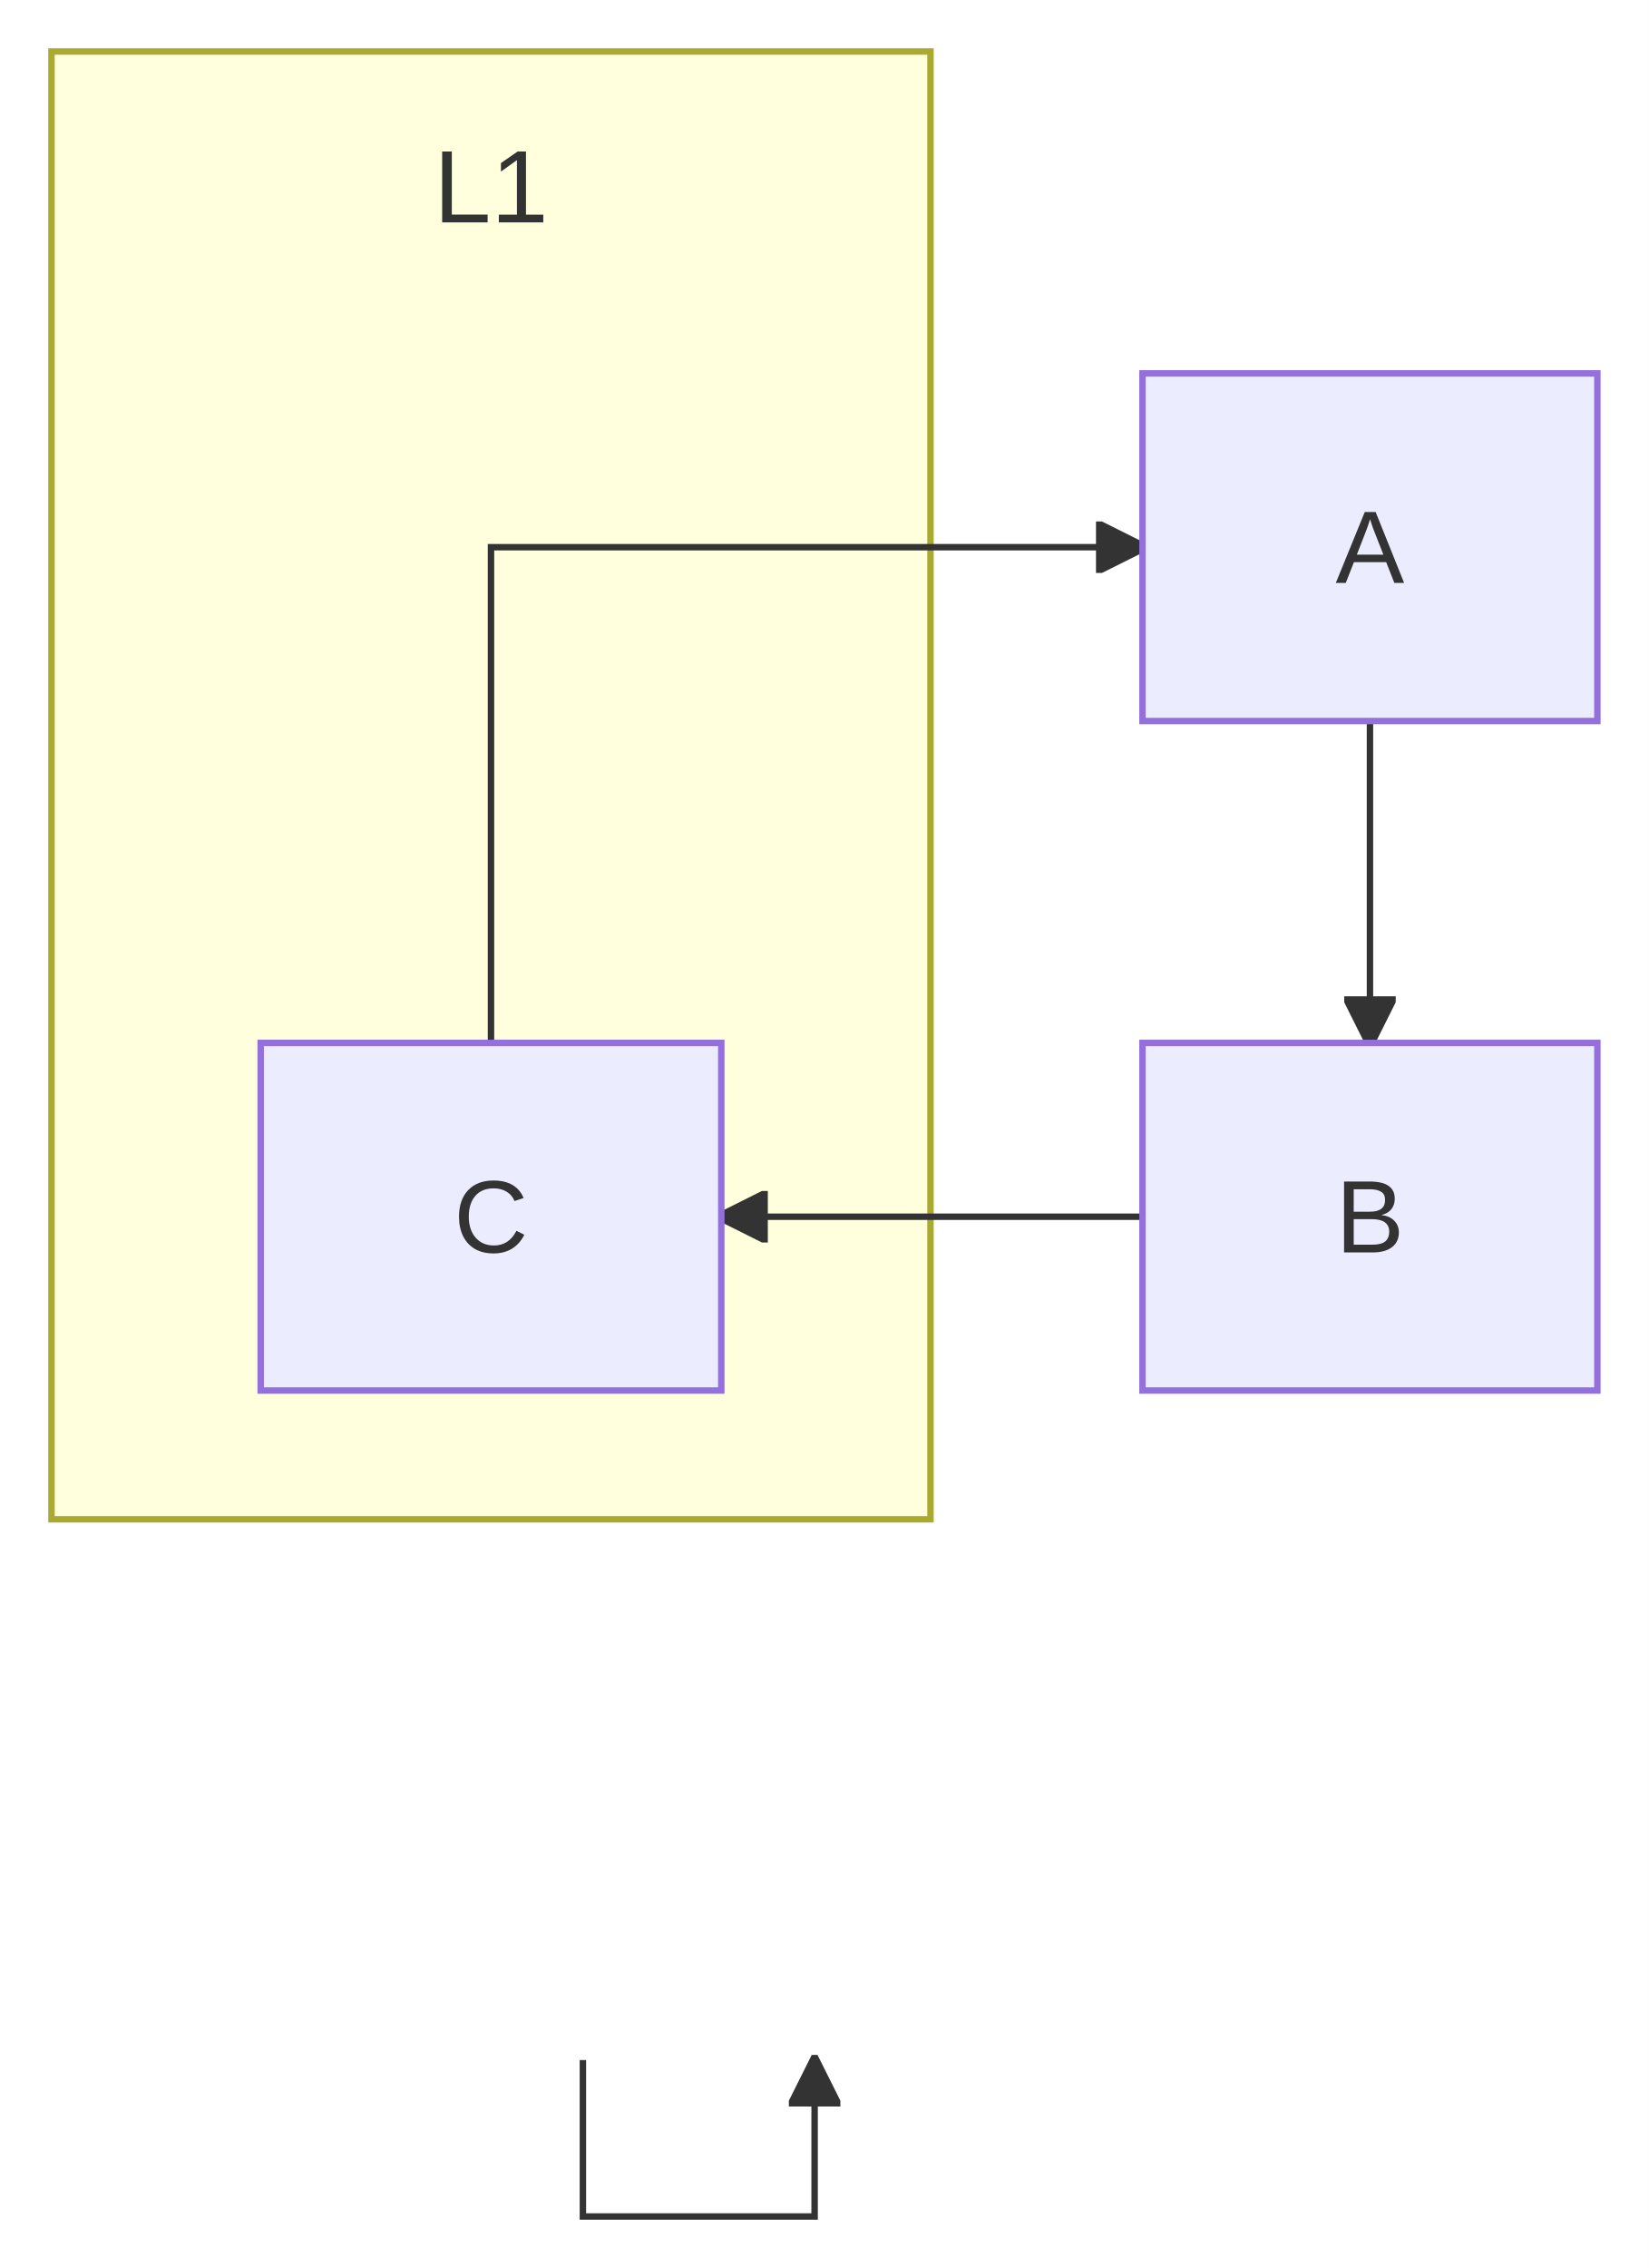
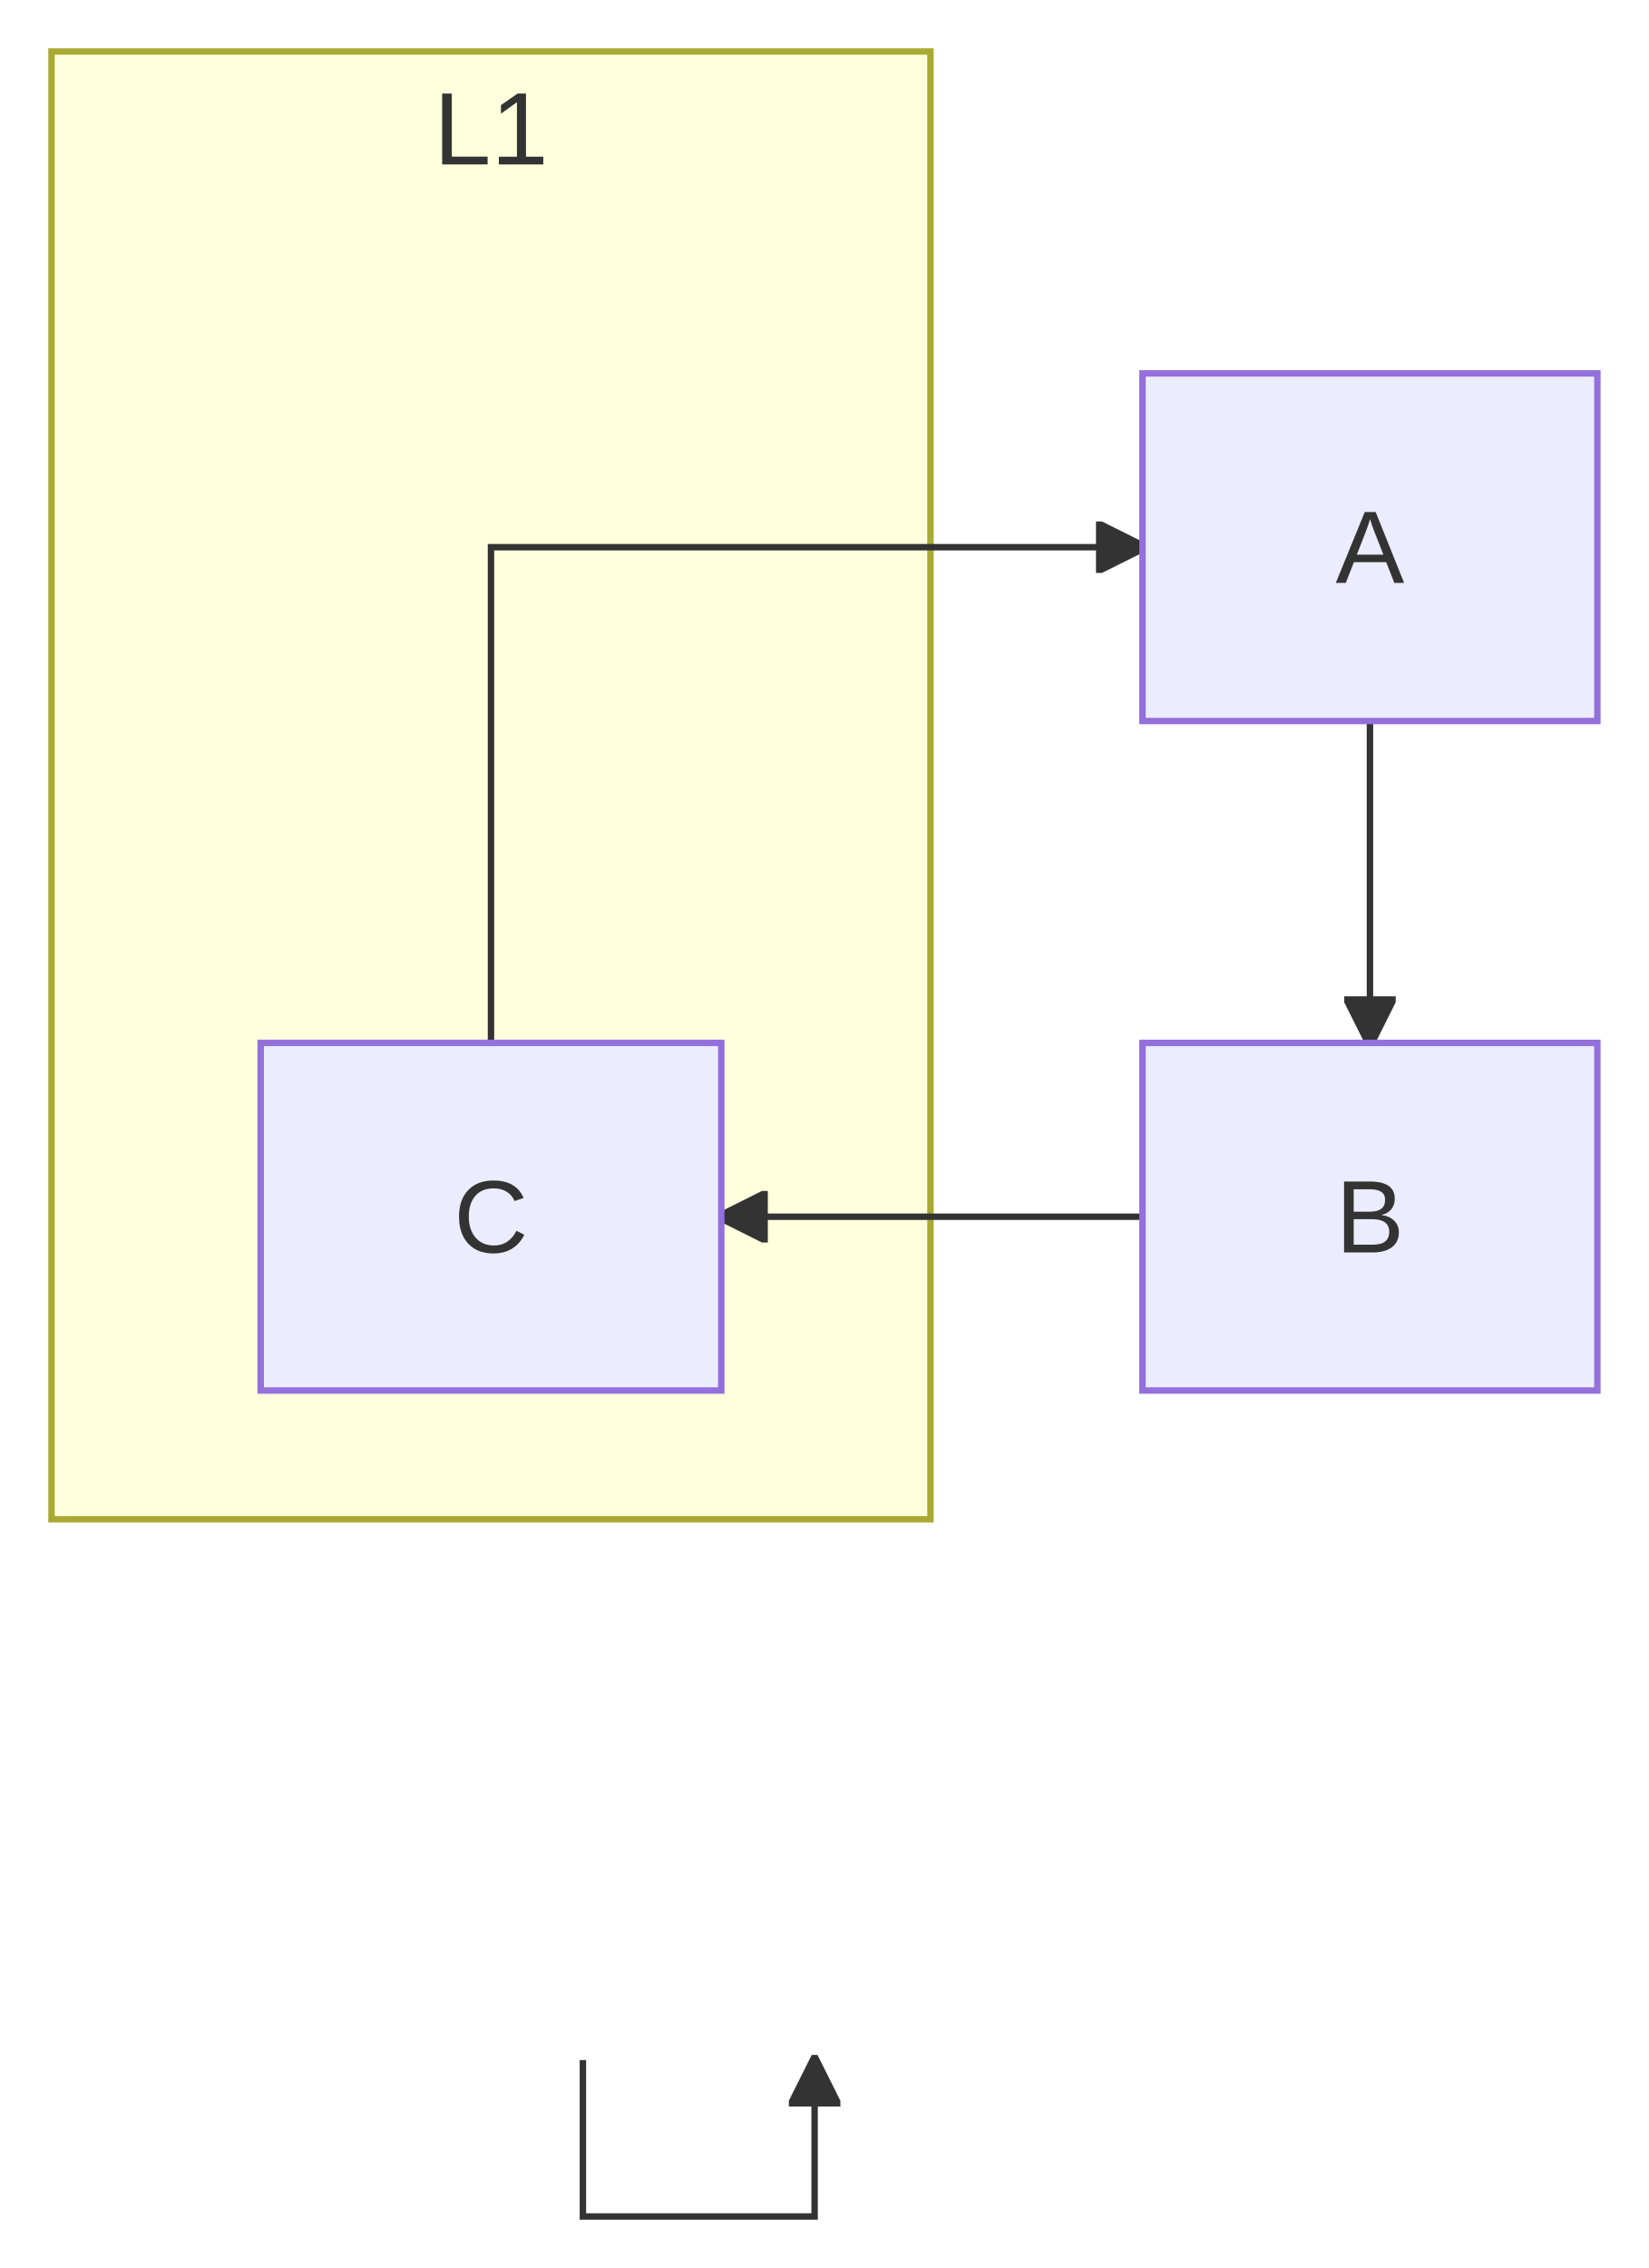
<svg xmlns="http://www.w3.org/2000/svg" id="mermaid" class="flowchart" width="256.18" height="352.3" viewBox="-8 -8 256.18 352.3" role="graphics-document document" aria-roledescription="flowchart-v2">
  <style>#mermaid{font-family:"trebuchet ms",verdana,arial,sans-serif;font-size:16px;fill:#333;}#mermaid .node rect,#mermaid .node circle,#mermaid .node ellipse,#mermaid .node polygon,#mermaid .node path{fill:#ECECFF;stroke:#9370DB;stroke-width:1px;}#mermaid .flowchart-link{stroke:#333333;fill:none;stroke-width:1px;}#mermaid .thick{stroke-width:3.5px;}#mermaid .dotted{stroke-dasharray:3;}#mermaid .edgeLabel rect{fill:rgba(232,232,232,0.8);stroke:none;}#mermaid .cluster rect{fill:#ffffde;stroke:#aaaa33;stroke-width:1px;}#mermaid .marker{fill:#333333;stroke:#333333;}#mermaid text{fill:#333;text-anchor:middle;dominant-baseline:central;}#mermaid .title{font-size:18px;}</style>
  <defs>
    <marker id="mm-arrow-end" class="marker" viewBox="0 0 10 10" refX="9" refY="5" markerUnits="userSpaceOnUse" markerWidth="8" markerHeight="8" orient="auto">
      <path d="M 0 0 L 10 5 L 0 10 z" class="marker" />
    </marker>
    <marker id="mm-arrow-start" class="marker" viewBox="0 0 10 10" refX="1" refY="5" markerUnits="userSpaceOnUse" markerWidth="8" markerHeight="8" orient="auto">
      <path d="M 10 0 L 0 5 L 10 10 z" class="marker" />
    </marker>
    <marker id="mm-circle-end" class="marker" viewBox="0 0 10 10" refX="9" refY="5" markerUnits="userSpaceOnUse" markerWidth="10" markerHeight="10" orient="auto">
      <circle cx="5" cy="5" r="4" class="marker" />
    </marker>
    <marker id="mm-circle-start" class="marker" viewBox="0 0 10 10" refX="1" refY="5" markerUnits="userSpaceOnUse" markerWidth="10" markerHeight="10" orient="auto">
      <circle cx="5" cy="5" r="4" class="marker" />
    </marker>
    <marker id="mm-cross-end" class="marker" viewBox="0 0 11 11" refX="10" refY="5.5" markerUnits="userSpaceOnUse" markerWidth="11" markerHeight="11" orient="auto">
      <path d="M 1 1 L 10 10 M 10 1 L 1 10" class="marker" style="stroke-width:2px" />
    </marker>
    <marker id="mm-cross-start" class="marker" viewBox="0 0 11 11" refX="1" refY="5.5" markerUnits="userSpaceOnUse" markerWidth="11" markerHeight="11" orient="auto">
      <path d="M 1 1 L 10 10 M 10 1 L 1 10" class="marker" style="stroke-width:2px" />
    </marker>
  </defs>
  <rect x="-8" y="-8" width="256.18" height="352.3" fill="white" />
  <g class="root">
    <g class="clusters">
      <g class="cluster" id="L1">
        <rect x="0" y="0" width="136.56" height="228" />
-         <text class="cluster-label" x="68.28" y="21">L1</text>
+         <text class="cluster-label" x="68.28" y="12">L1</text>
      </g>
    </g>
    <g class="edgePaths">
      <path id="L_A_B_0" class="flowchart-link" d="M204.84,104L204.84,154" marker-end="url(#mm-arrow-end)" />
      <path id="L_B_C_1" class="flowchart-link" d="M169.51,181L104.06,181" marker-end="url(#mm-arrow-end)" />
      <path id="L_C_C_2" class="flowchart-link" d="M82.56,312L82.56,336.3L118.56,336.3L118.56,312" marker-end="url(#mm-arrow-end)" />
      <path id="L_C_A_3" class="flowchart-link" d="M68.28,154L68.28,77L169.51,77" marker-end="url(#mm-arrow-end)" />
    </g>
    <g class="edgeLabels" />
    <g class="nodes">
      <g class="node default" id="flowchart-A-0" transform="translate(204.84,77)">
        <rect x="-35.34" y="-27" width="70.67" height="54" />
        <text class="nodeLabel" x="0" y="0">A</text>
      </g>
      <g class="node default" id="flowchart-B-1" transform="translate(204.84,181)">
        <rect x="-35.34" y="-27" width="70.67" height="54" />
        <text class="nodeLabel" x="0" y="0">B</text>
      </g>
      <g class="node default" id="flowchart-C-2" transform="translate(68.28,181)">
        <rect x="-35.78" y="-27" width="71.56" height="54" />
        <text class="nodeLabel" x="0" y="0">C</text>
      </g>
    </g>
  </g>
</svg>
